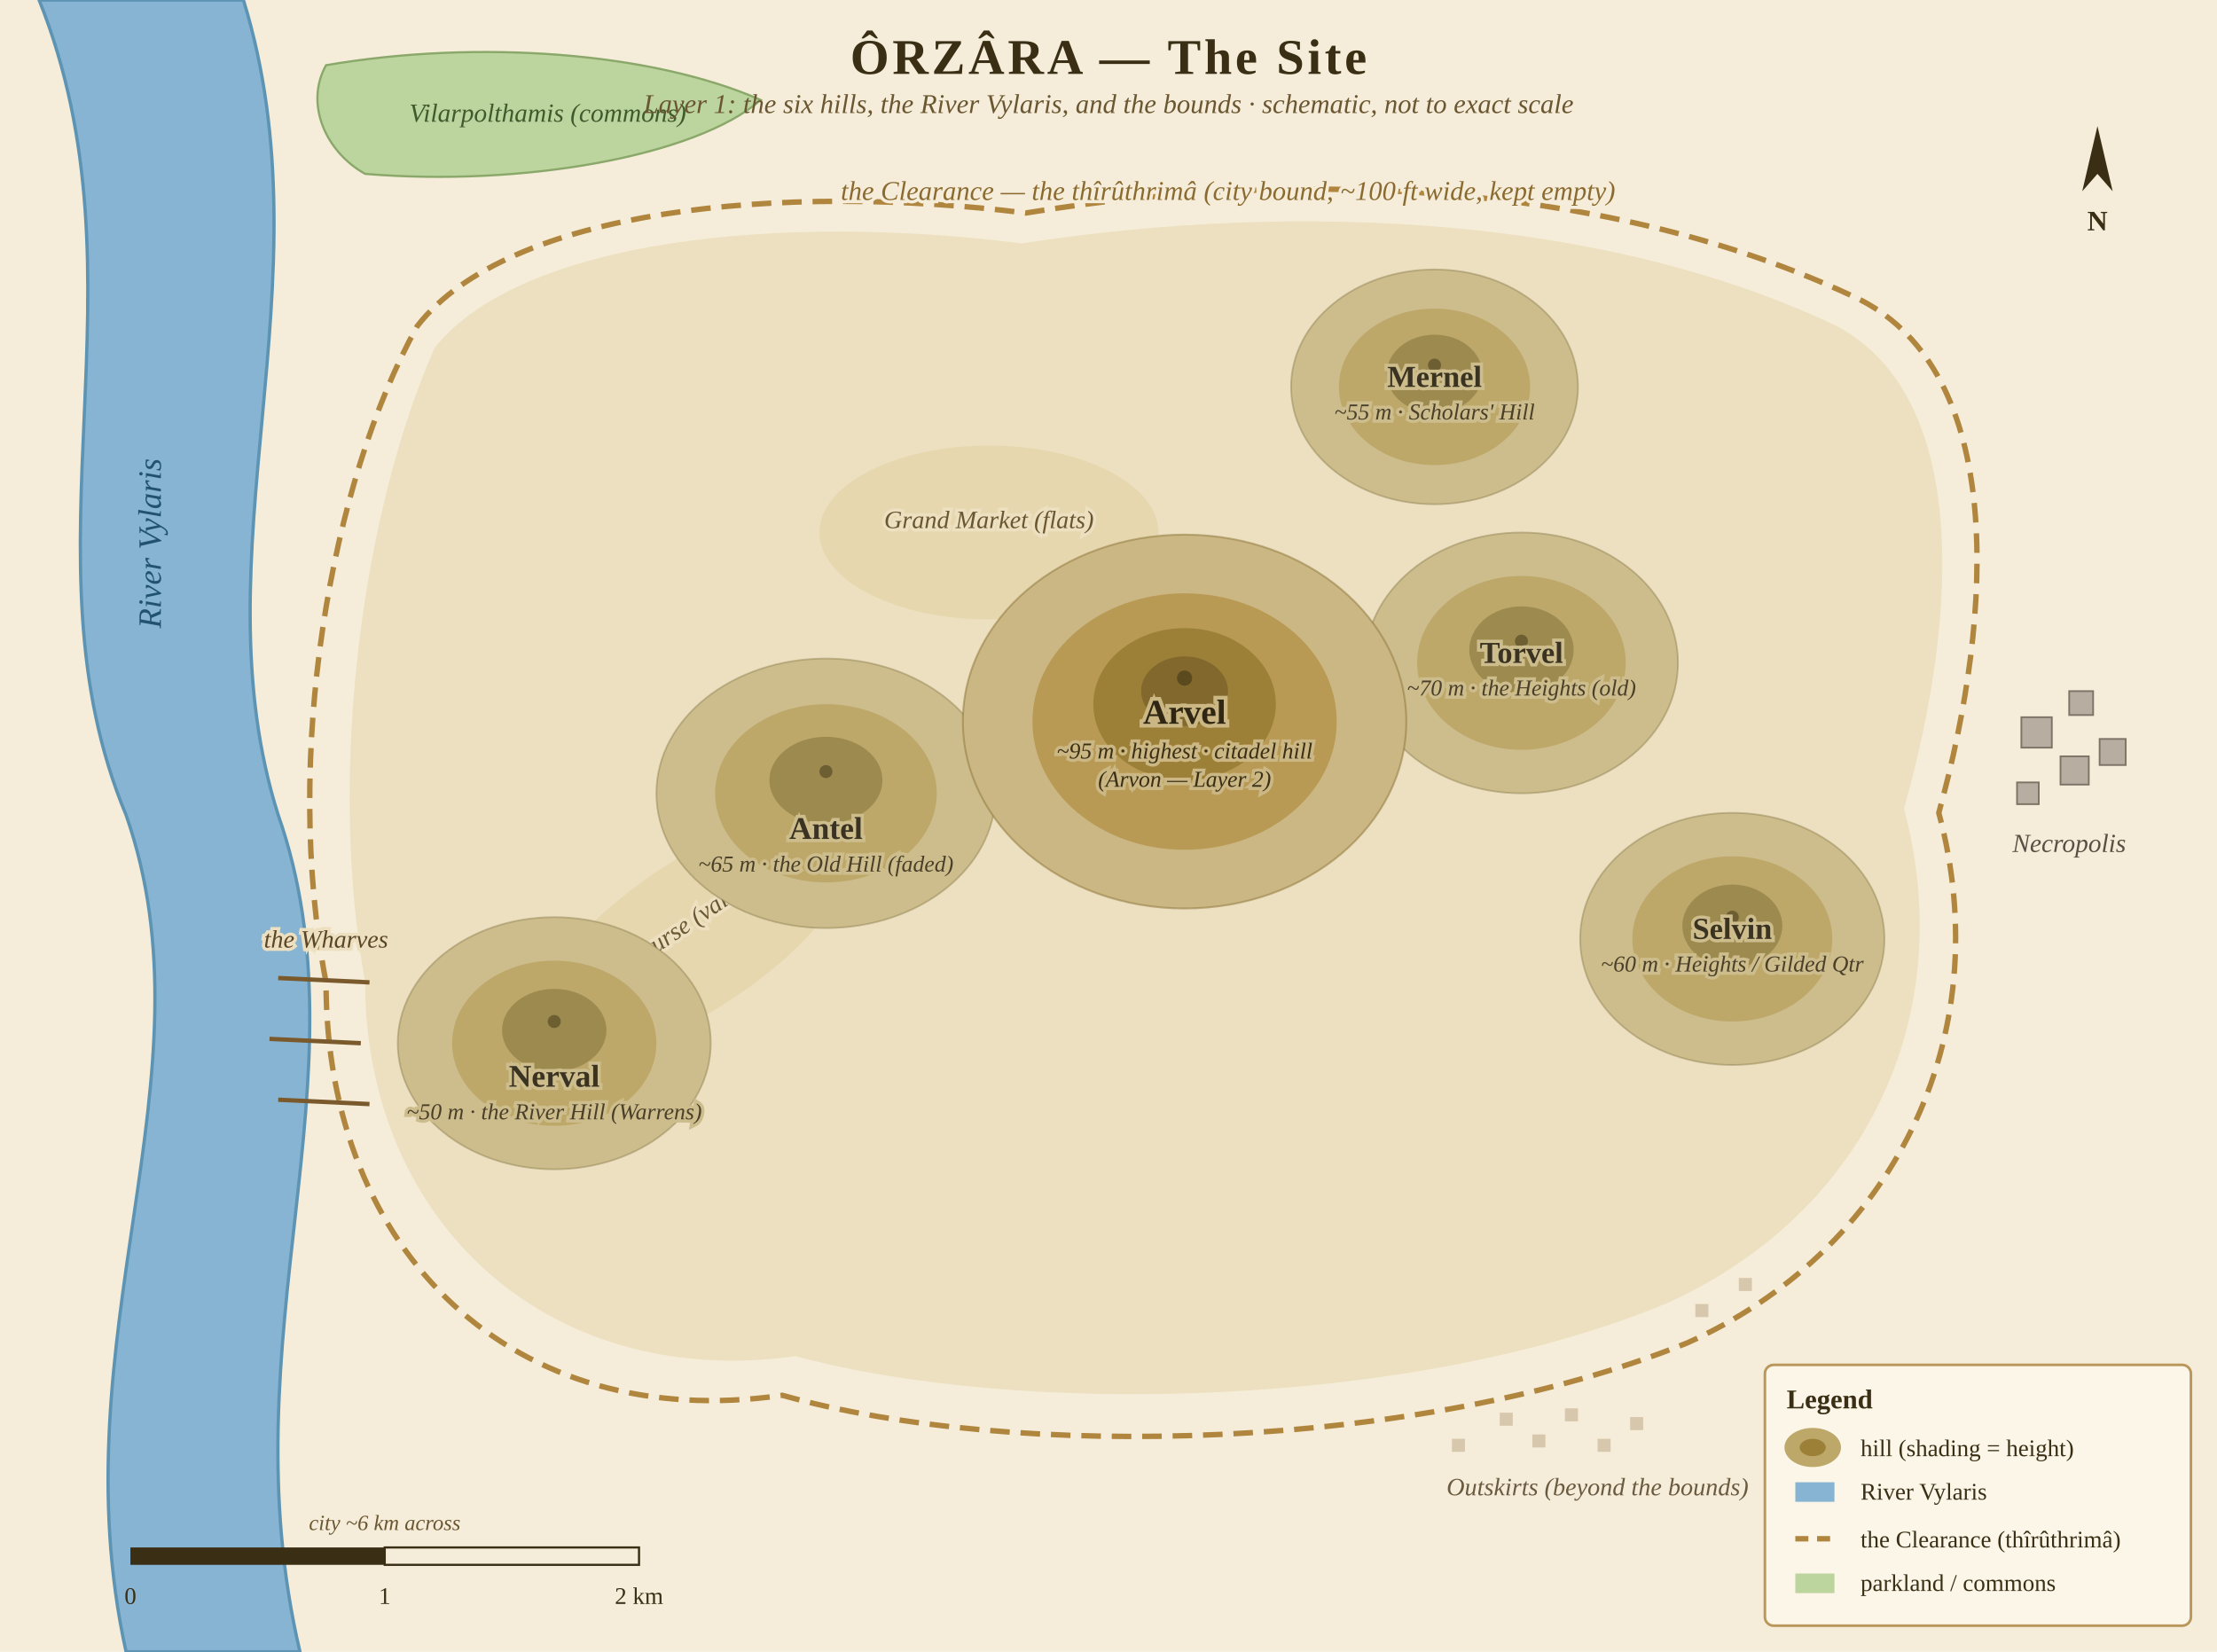
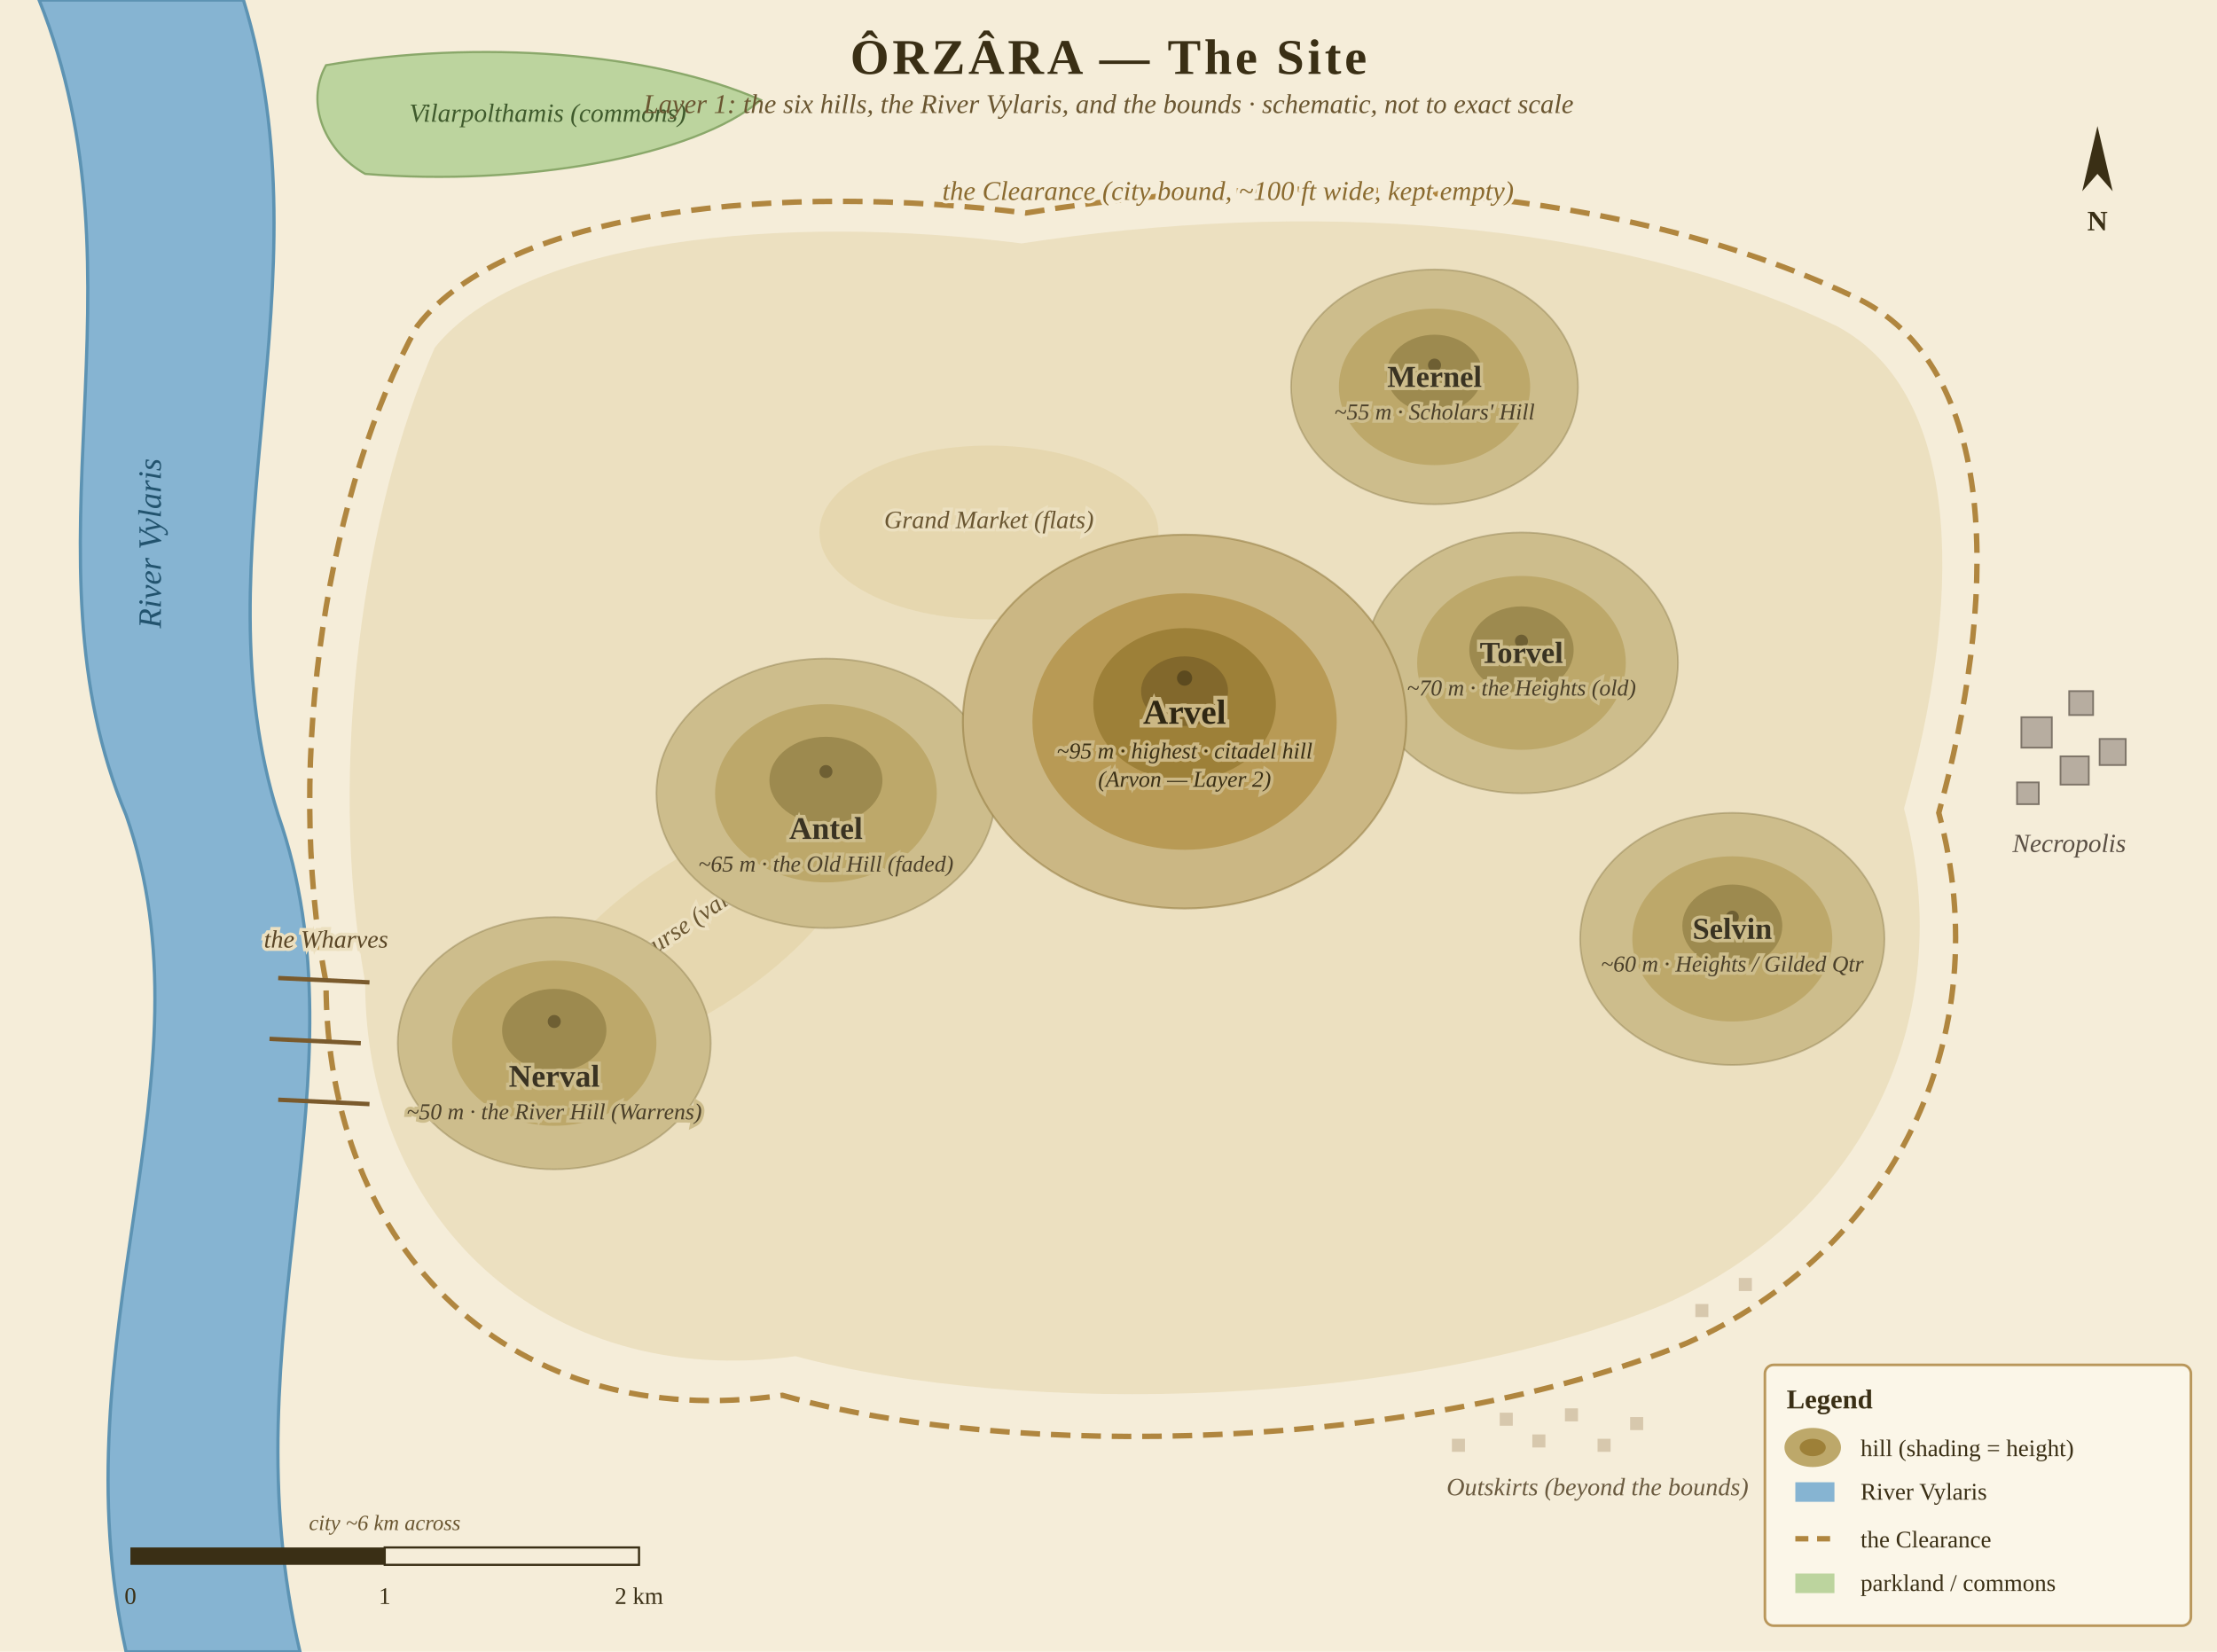
<svg xmlns="http://www.w3.org/2000/svg" viewBox="0 0 1020 760" font-family="Georgia, 'Times New Roman', serif">
  <rect x="0" y="0" width="1020" height="760" fill="#f5edd9" />
  <path d="M 200,160 C 240,110 360,98 470,112 C 600,92 740,100 845,150 C 905,182 902,280 876,372 C 902,470 856,560 766,600 C 650,648 470,652 366,624 C 250,640 168,560 168,452 C 150,352 168,232 200,160 Z" fill="#ece0c0" stroke="none" />
  <path d="M 192,150 C 234,96 360,84 472,98 C 606,76 748,86 856,138 C 922,172 918,280 892,374 C 920,478 870,576 776,618 C 652,668 466,672 360,642 C 236,660 150,576 150,452 C 130,348 152,222 192,150 Z" fill="none" stroke="#b0863f" stroke-width="2.5" stroke-dasharray="9 5" />
-   <text x="565" y="92" text-anchor="middle" font-size="12.5" font-style="italic" fill="#8a6a2f" paint-order="stroke" stroke="#f5edd9" stroke-width="3">the Clearance — the thîrûthrimâ (city bound, ~100 ft wide, kept empty)</text>
+   <text x="565" y="92" text-anchor="middle" font-size="12.5" font-style="italic" fill="#8a6a2f" paint-order="stroke" stroke="#f5edd9" stroke-width="3">the Clearance (city bound, ~100 ft wide, kept empty)</text>
  <path d="M 18,0 C 70,130 8,255 58,375 C 100,495 26,615 58,760 L 138,760 C 104,615 170,495 128,375 C 90,255 152,130 112,0 Z" fill="#86b4d2" stroke="#5d93b3" stroke-width="1.5" />
  <text x="74" y="250" text-anchor="middle" font-size="15" font-style="italic" fill="#22536e" transform="rotate(-90 74 250)" paint-order="stroke" stroke="#86b4d2" stroke-width="3">River Vylaris</text>
  <g stroke="#7a5a2c" stroke-width="2">
    <line x1="128" y1="450" x2="170" y2="452" />
    <line x1="124" y1="478" x2="166" y2="480" />
    <line x1="128" y1="506" x2="170" y2="508" />
  </g>
  <text x="150" y="436" text-anchor="middle" font-size="11.5" font-style="italic" fill="#5a4626" paint-order="stroke" stroke="#ece0c0" stroke-width="3">the Wharves</text>
  <ellipse cx="455" cy="245" rx="78" ry="40" fill="#e3d3a6" opacity="0.65" />
  <text x="455" y="243" text-anchor="middle" font-size="11.5" font-style="italic" fill="#6a5631" paint-order="stroke" stroke="#ece0c0" stroke-width="3">Grand Market (flats)</text>
  <ellipse cx="320" cy="430" rx="86" ry="34" fill="#e3d3a6" opacity="0.65" transform="rotate(-34 320 430)" />
  <text x="312" y="432" text-anchor="middle" font-size="11.5" font-style="italic" fill="#6a5631" transform="rotate(-34 312 432)" paint-order="stroke" stroke="#ece0c0" stroke-width="3">Racecourse (valley)</text>
  <text x="626" y="316" text-anchor="middle" font-size="10.5" font-style="italic" fill="#6a5631" paint-order="stroke" stroke="#ece0c0" stroke-width="3">Platan (saddle)</text>
  <g>
    <ellipse cx="255" cy="480" rx="72" ry="58" fill="#cdbd8c" />
    <ellipse cx="255" cy="480" rx="47" ry="38" fill="#bda86a" />
    <ellipse cx="255" cy="474" rx="24" ry="19" fill="#9d8a4f" />
    <circle cx="255" cy="470" r="3" fill="#6e5f33" />
    <ellipse cx="255" cy="480" rx="72" ry="58" fill="none" stroke="#8c7d4d" stroke-width="0.8" opacity="0.45" />
    <text x="255" y="500" text-anchor="middle" font-size="14.5" font-weight="bold" fill="#3a3322" paint-order="stroke" stroke="#cdbd8c" stroke-width="3">Nerval</text>
    <text x="255" y="515" text-anchor="middle" font-size="10.5" font-style="italic" fill="#4a3f29" paint-order="stroke" stroke="#cdbd8c" stroke-width="3">~50 m · the River Hill (Warrens)</text>
  </g>
  <g>
    <ellipse cx="380" cy="365" rx="78" ry="62" fill="#cdbd8c" />
    <ellipse cx="380" cy="365" rx="51" ry="41" fill="#bda86a" />
    <ellipse cx="380" cy="359" rx="26" ry="20" fill="#9d8a4f" />
    <circle cx="380" cy="355" r="3" fill="#6e5f33" />
    <ellipse cx="380" cy="365" rx="78" ry="62" fill="none" stroke="#8c7d4d" stroke-width="0.8" opacity="0.45" />
    <text x="380" y="386" text-anchor="middle" font-size="14.5" font-weight="bold" fill="#3a3322" paint-order="stroke" stroke="#cdbd8c" stroke-width="3">Antel</text>
    <text x="380" y="401" text-anchor="middle" font-size="10.5" font-style="italic" fill="#4a3f29" paint-order="stroke" stroke="#cdbd8c" stroke-width="3">~65 m · the Old Hill (faded)</text>
  </g>
  <g>
    <ellipse cx="660" cy="178" rx="66" ry="54" fill="#cdbd8c" />
    <ellipse cx="660" cy="178" rx="44" ry="36" fill="#bda86a" />
    <ellipse cx="660" cy="172" rx="22" ry="18" fill="#9d8a4f" />
    <circle cx="660" cy="168" r="3" fill="#6e5f33" />
    <ellipse cx="660" cy="178" rx="66" ry="54" fill="none" stroke="#8c7d4d" stroke-width="0.8" opacity="0.45" />
    <text x="660" y="178" text-anchor="middle" font-size="14" font-weight="bold" fill="#3a3322" paint-order="stroke" stroke="#cdbd8c" stroke-width="3">Mernel</text>
    <text x="660" y="193" text-anchor="middle" font-size="10.5" font-style="italic" fill="#4a3f29" paint-order="stroke" stroke="#cdbd8c" stroke-width="3">~55 m · Scholars' Hill</text>
  </g>
  <g>
    <ellipse cx="700" cy="305" rx="72" ry="60" fill="#cdbd8c" />
    <ellipse cx="700" cy="305" rx="48" ry="40" fill="#bda86a" />
    <ellipse cx="700" cy="299" rx="24" ry="20" fill="#9d8a4f" />
    <circle cx="700" cy="295" r="3" fill="#6e5f33" />
    <ellipse cx="700" cy="305" rx="72" ry="60" fill="none" stroke="#8c7d4d" stroke-width="0.8" opacity="0.45" />
    <text x="700" y="305" text-anchor="middle" font-size="14" font-weight="bold" fill="#3a3322" paint-order="stroke" stroke="#cdbd8c" stroke-width="3">Torvel</text>
    <text x="700" y="320" text-anchor="middle" font-size="10.5" font-style="italic" fill="#4a3f29" paint-order="stroke" stroke="#cdbd8c" stroke-width="3">~70 m · the Heights (old)</text>
  </g>
  <g>
    <ellipse cx="797" cy="432" rx="70" ry="58" fill="#cdbd8c" />
    <ellipse cx="797" cy="432" rx="46" ry="38" fill="#bda86a" />
    <ellipse cx="797" cy="426" rx="23" ry="19" fill="#9d8a4f" />
    <circle cx="797" cy="422" r="3" fill="#6e5f33" />
    <ellipse cx="797" cy="432" rx="70" ry="58" fill="none" stroke="#8c7d4d" stroke-width="0.8" opacity="0.45" />
    <text x="797" y="432" text-anchor="middle" font-size="14" font-weight="bold" fill="#3a3322" paint-order="stroke" stroke="#cdbd8c" stroke-width="3">Selvin</text>
    <text x="797" y="447" text-anchor="middle" font-size="10.5" font-style="italic" fill="#4a3f29" paint-order="stroke" stroke="#cdbd8c" stroke-width="3">~60 m · Heights / Gilded Qtr</text>
  </g>
  <g>
    <ellipse cx="545" cy="332" rx="102" ry="86" fill="#cbb784" />
    <ellipse cx="545" cy="332" rx="70" ry="59" fill="#b89a55" />
    <ellipse cx="545" cy="324" rx="42" ry="35" fill="#9d8038" />
    <ellipse cx="545" cy="318" rx="20" ry="16" fill="#82682c" />
    <circle cx="545" cy="312" r="3.5" fill="#5c4a1f" />
    <ellipse cx="545" cy="332" rx="102" ry="86" fill="none" stroke="#8c7438" stroke-width="0.9" opacity="0.5" />
    <text x="545" y="333" text-anchor="middle" font-size="16" font-weight="bold" fill="#2f2713" paint-order="stroke" stroke="#cbb784" stroke-width="3.5">Arvel</text>
    <text x="545" y="349" text-anchor="middle" font-size="10.5" font-style="italic" fill="#3a2f15" paint-order="stroke" stroke="#cbb784" stroke-width="3">~95 m · highest · citadel hill</text>
    <text x="545" y="362" text-anchor="middle" font-size="10.5" font-style="italic" fill="#3a2f15" paint-order="stroke" stroke="#cbb784" stroke-width="3">(Arvon — Layer 2)</text>
  </g>
  <path d="M 150,30 C 220,18 300,24 350,46 C 320,72 240,86 168,80 C 150,70 140,48 150,30 Z" fill="#bcd49e" stroke="#8aa86a" stroke-width="1" />
  <text x="252" y="56" text-anchor="middle" font-size="12" font-style="italic" fill="#3f5a2c" paint-order="stroke" stroke="#bcd49e" stroke-width="3">Vilarpolthamis (commons)</text>
  <g fill="#b7ada0" stroke="#7d7468" stroke-width="0.8">
    <rect x="930" y="330" width="14" height="14" />
    <rect x="952" y="318" width="11" height="11" />
    <rect x="948" y="348" width="13" height="13" />
    <rect x="928" y="360" width="10" height="10" />
    <rect x="966" y="340" width="12" height="12" />
  </g>
  <text x="952" y="392" text-anchor="middle" font-size="12" font-style="italic" fill="#5a4f44" paint-order="stroke" stroke="#f5edd9" stroke-width="3">Necropolis</text>
  <g fill="#cbb89a" opacity="0.7">
    <rect x="690" y="650" width="6" height="6" />
    <rect x="705" y="660" width="6" height="6" />
    <rect x="720" y="648" width="6" height="6" />
    <rect x="735" y="662" width="6" height="6" />
    <rect x="750" y="652" width="6" height="6" />
    <rect x="668" y="662" width="6" height="6" />
    <rect x="780" y="600" width="6" height="6" />
    <rect x="800" y="588" width="6" height="6" />
  </g>
  <text x="735" y="688" text-anchor="middle" font-size="11.5" font-style="italic" fill="#6a5a3f" paint-order="stroke" stroke="#f5edd9" stroke-width="3">Outskirts (beyond the bounds)</text>
  <text x="510" y="34" text-anchor="middle" font-size="23" font-weight="bold" fill="#3a2f15" letter-spacing="1.5">ÔRZÂRA — The Site</text>
  <text x="510" y="52" text-anchor="middle" font-size="12.5" font-style="italic" fill="#6a5631">Layer 1: the six hills, the River Vylaris, and the bounds  ·  schematic, not to exact scale</text>
  <g transform="translate(965 80)">
    <polygon points="0,-22 7,8 0,0 -7,8" fill="#3a2f15" />
    <text x="0" y="26" text-anchor="middle" font-size="13" font-weight="bold" fill="#3a2f15">N</text>
  </g>
  <g transform="translate(60 712)">
    <rect x="0" y="0" width="117" height="8" fill="#3a2f15" />
    <rect x="117" y="0" width="117" height="8" fill="#f5edd9" stroke="#3a2f15" stroke-width="1" />
    <text x="0" y="26" text-anchor="middle" font-size="11" fill="#3a2f15">0</text>
    <text x="117" y="26" text-anchor="middle" font-size="11" fill="#3a2f15">1</text>
    <text x="234" y="26" text-anchor="middle" font-size="11" fill="#3a2f15">2 km</text>
    <text x="117" y="-8" text-anchor="middle" font-size="10" font-style="italic" fill="#6a5631">city ~6 km across</text>
  </g>
  <g transform="translate(812 628)">
    <rect x="0" y="0" width="196" height="120" fill="#fbf6e8" stroke="#b9975b" stroke-width="1.2" rx="4" />
    <text x="10" y="20" font-size="12.5" font-weight="bold" fill="#3a2f15">Legend</text>
    <ellipse cx="22" cy="38" rx="13" ry="9" fill="#bda86a" />
    <ellipse cx="22" cy="38" rx="6" ry="4" fill="#9d8038" />
    <text x="44" y="42" font-size="11" fill="#3a2f15">hill (shading = height)</text>
    <rect x="14" y="54" width="18" height="9" fill="#86b4d2" />
    <text x="44" y="62" font-size="11" fill="#3a2f15">River Vylaris</text>
    <line x1="14" y1="80" x2="32" y2="80" stroke="#b0863f" stroke-width="2.5" stroke-dasharray="6 4" />
-     <text x="44" y="84" font-size="11" fill="#3a2f15">the Clearance (thîrûthrimâ)</text>
+     <text x="44" y="84" font-size="11" fill="#3a2f15">the Clearance</text>
    <rect x="14" y="96" width="18" height="9" fill="#bcd49e" />
    <text x="44" y="104" font-size="11" fill="#3a2f15">parkland / commons</text>
  </g>
</svg>
